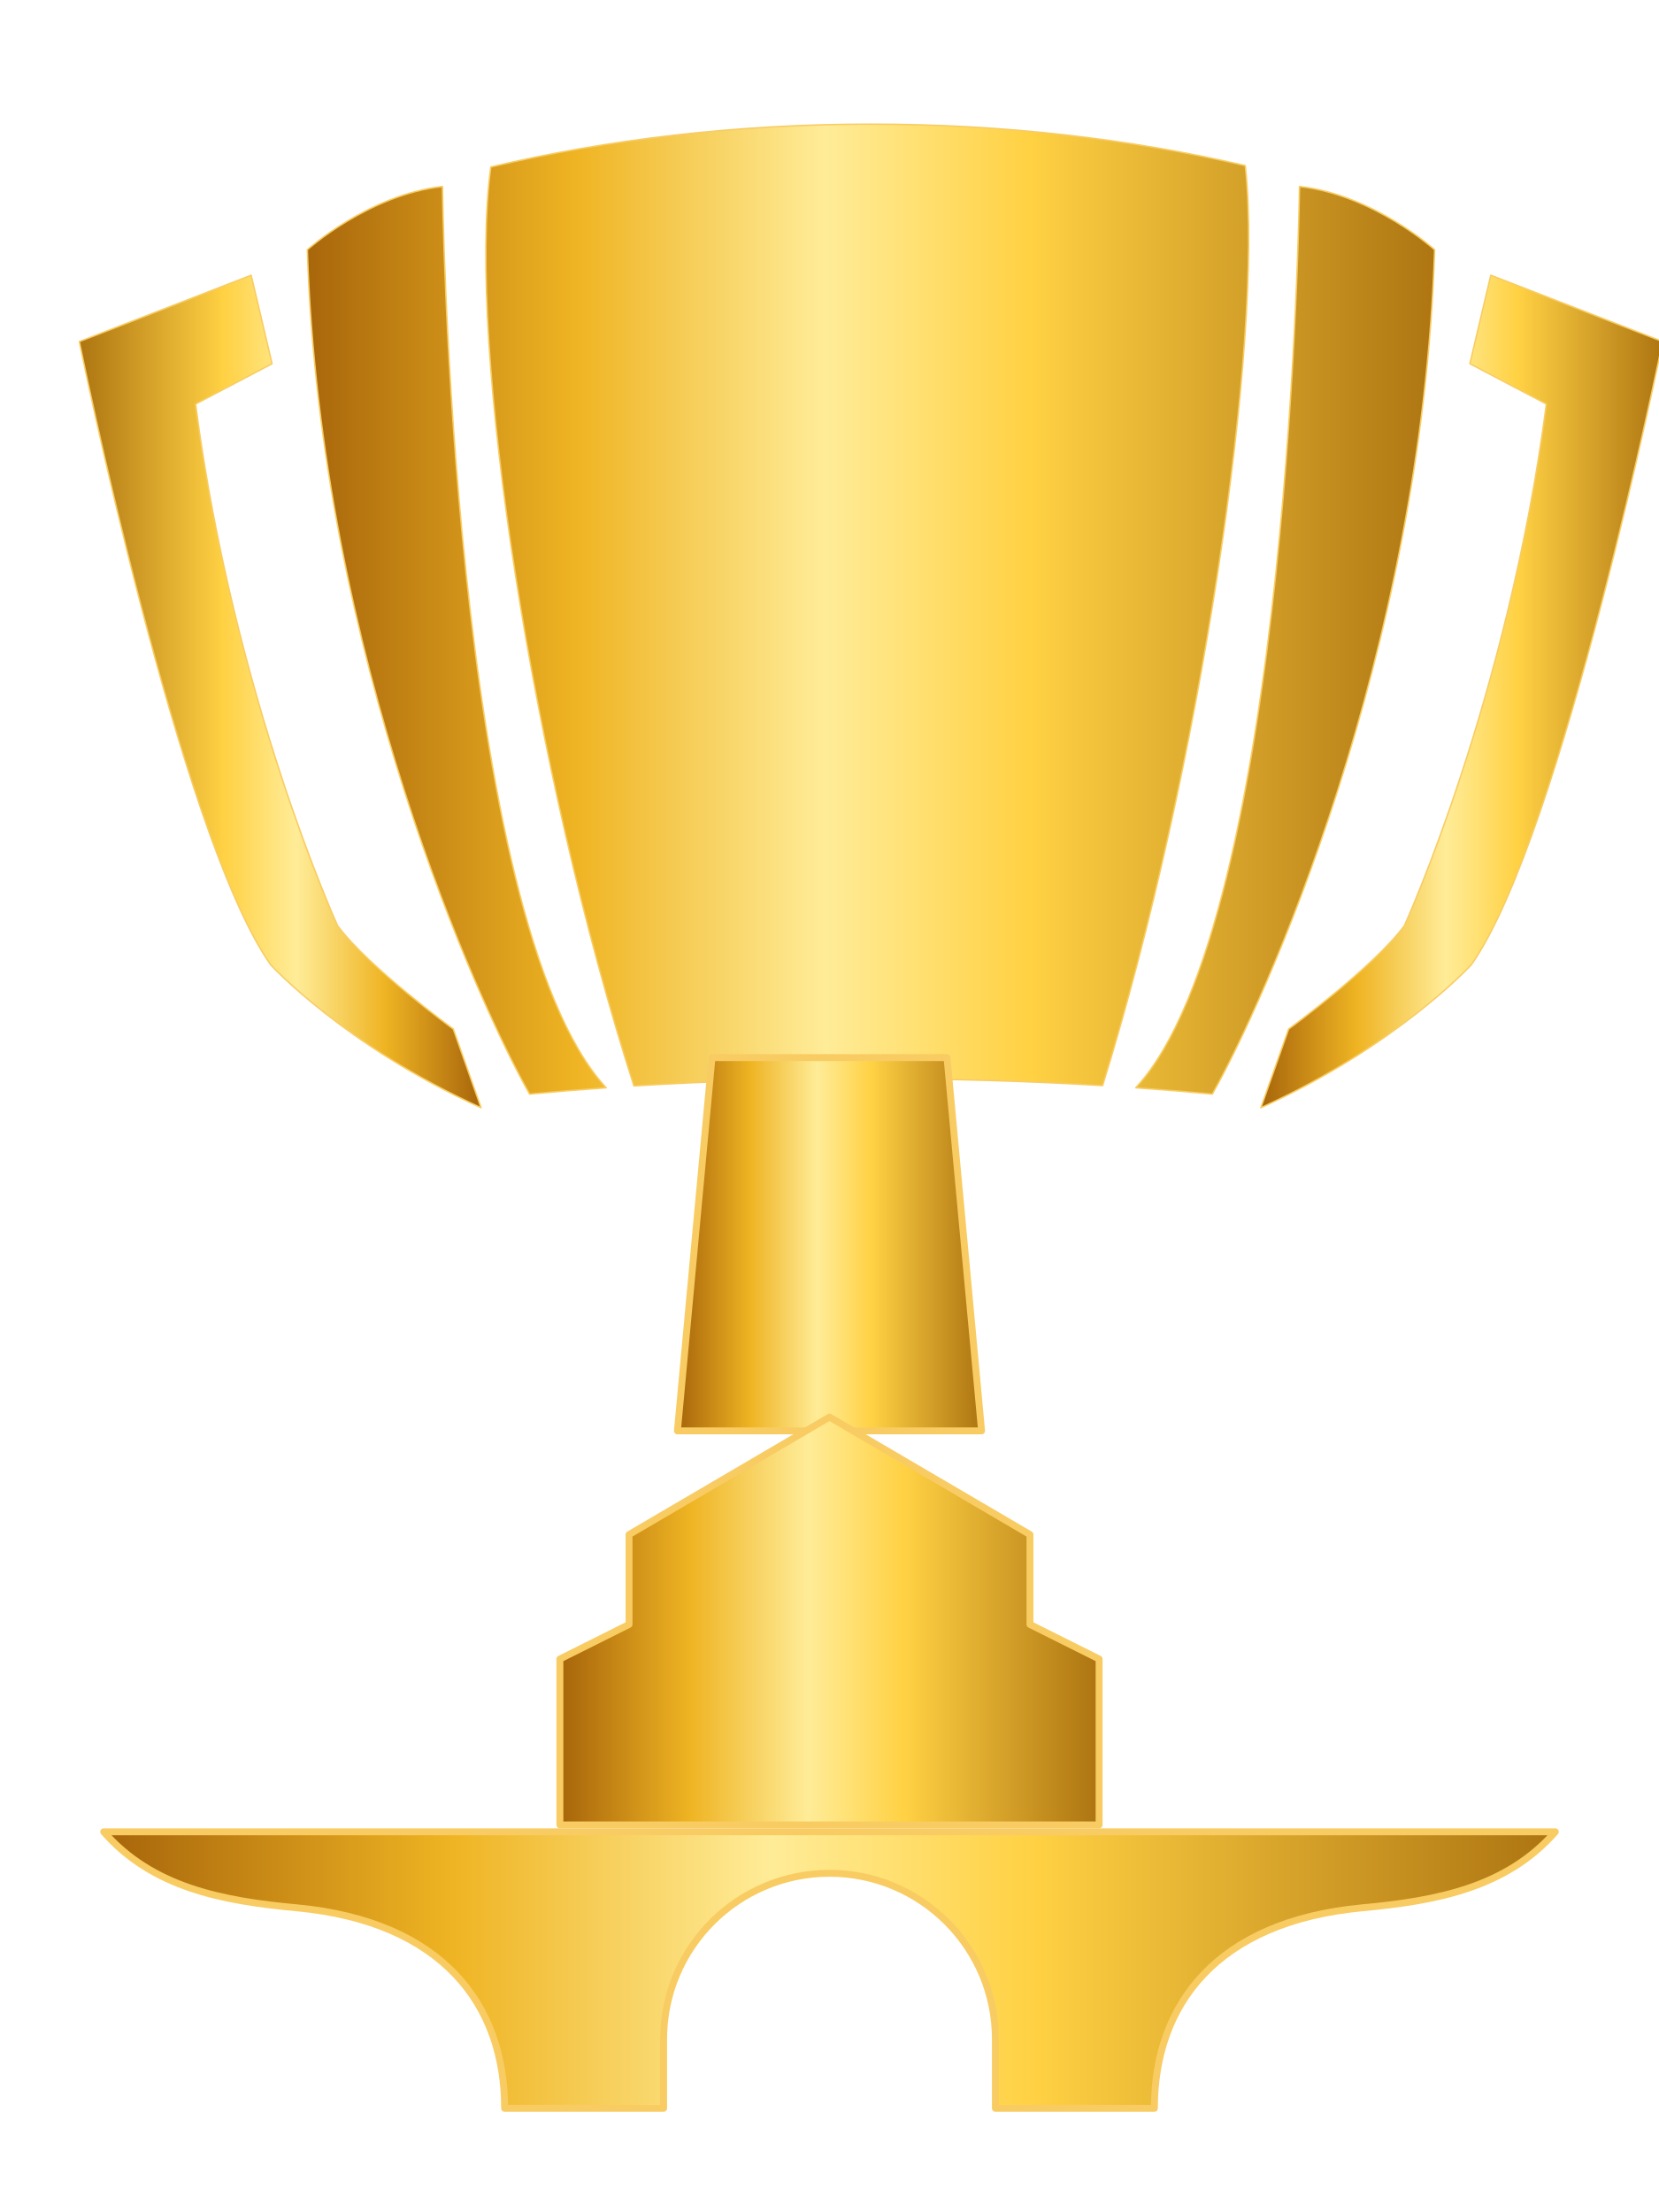
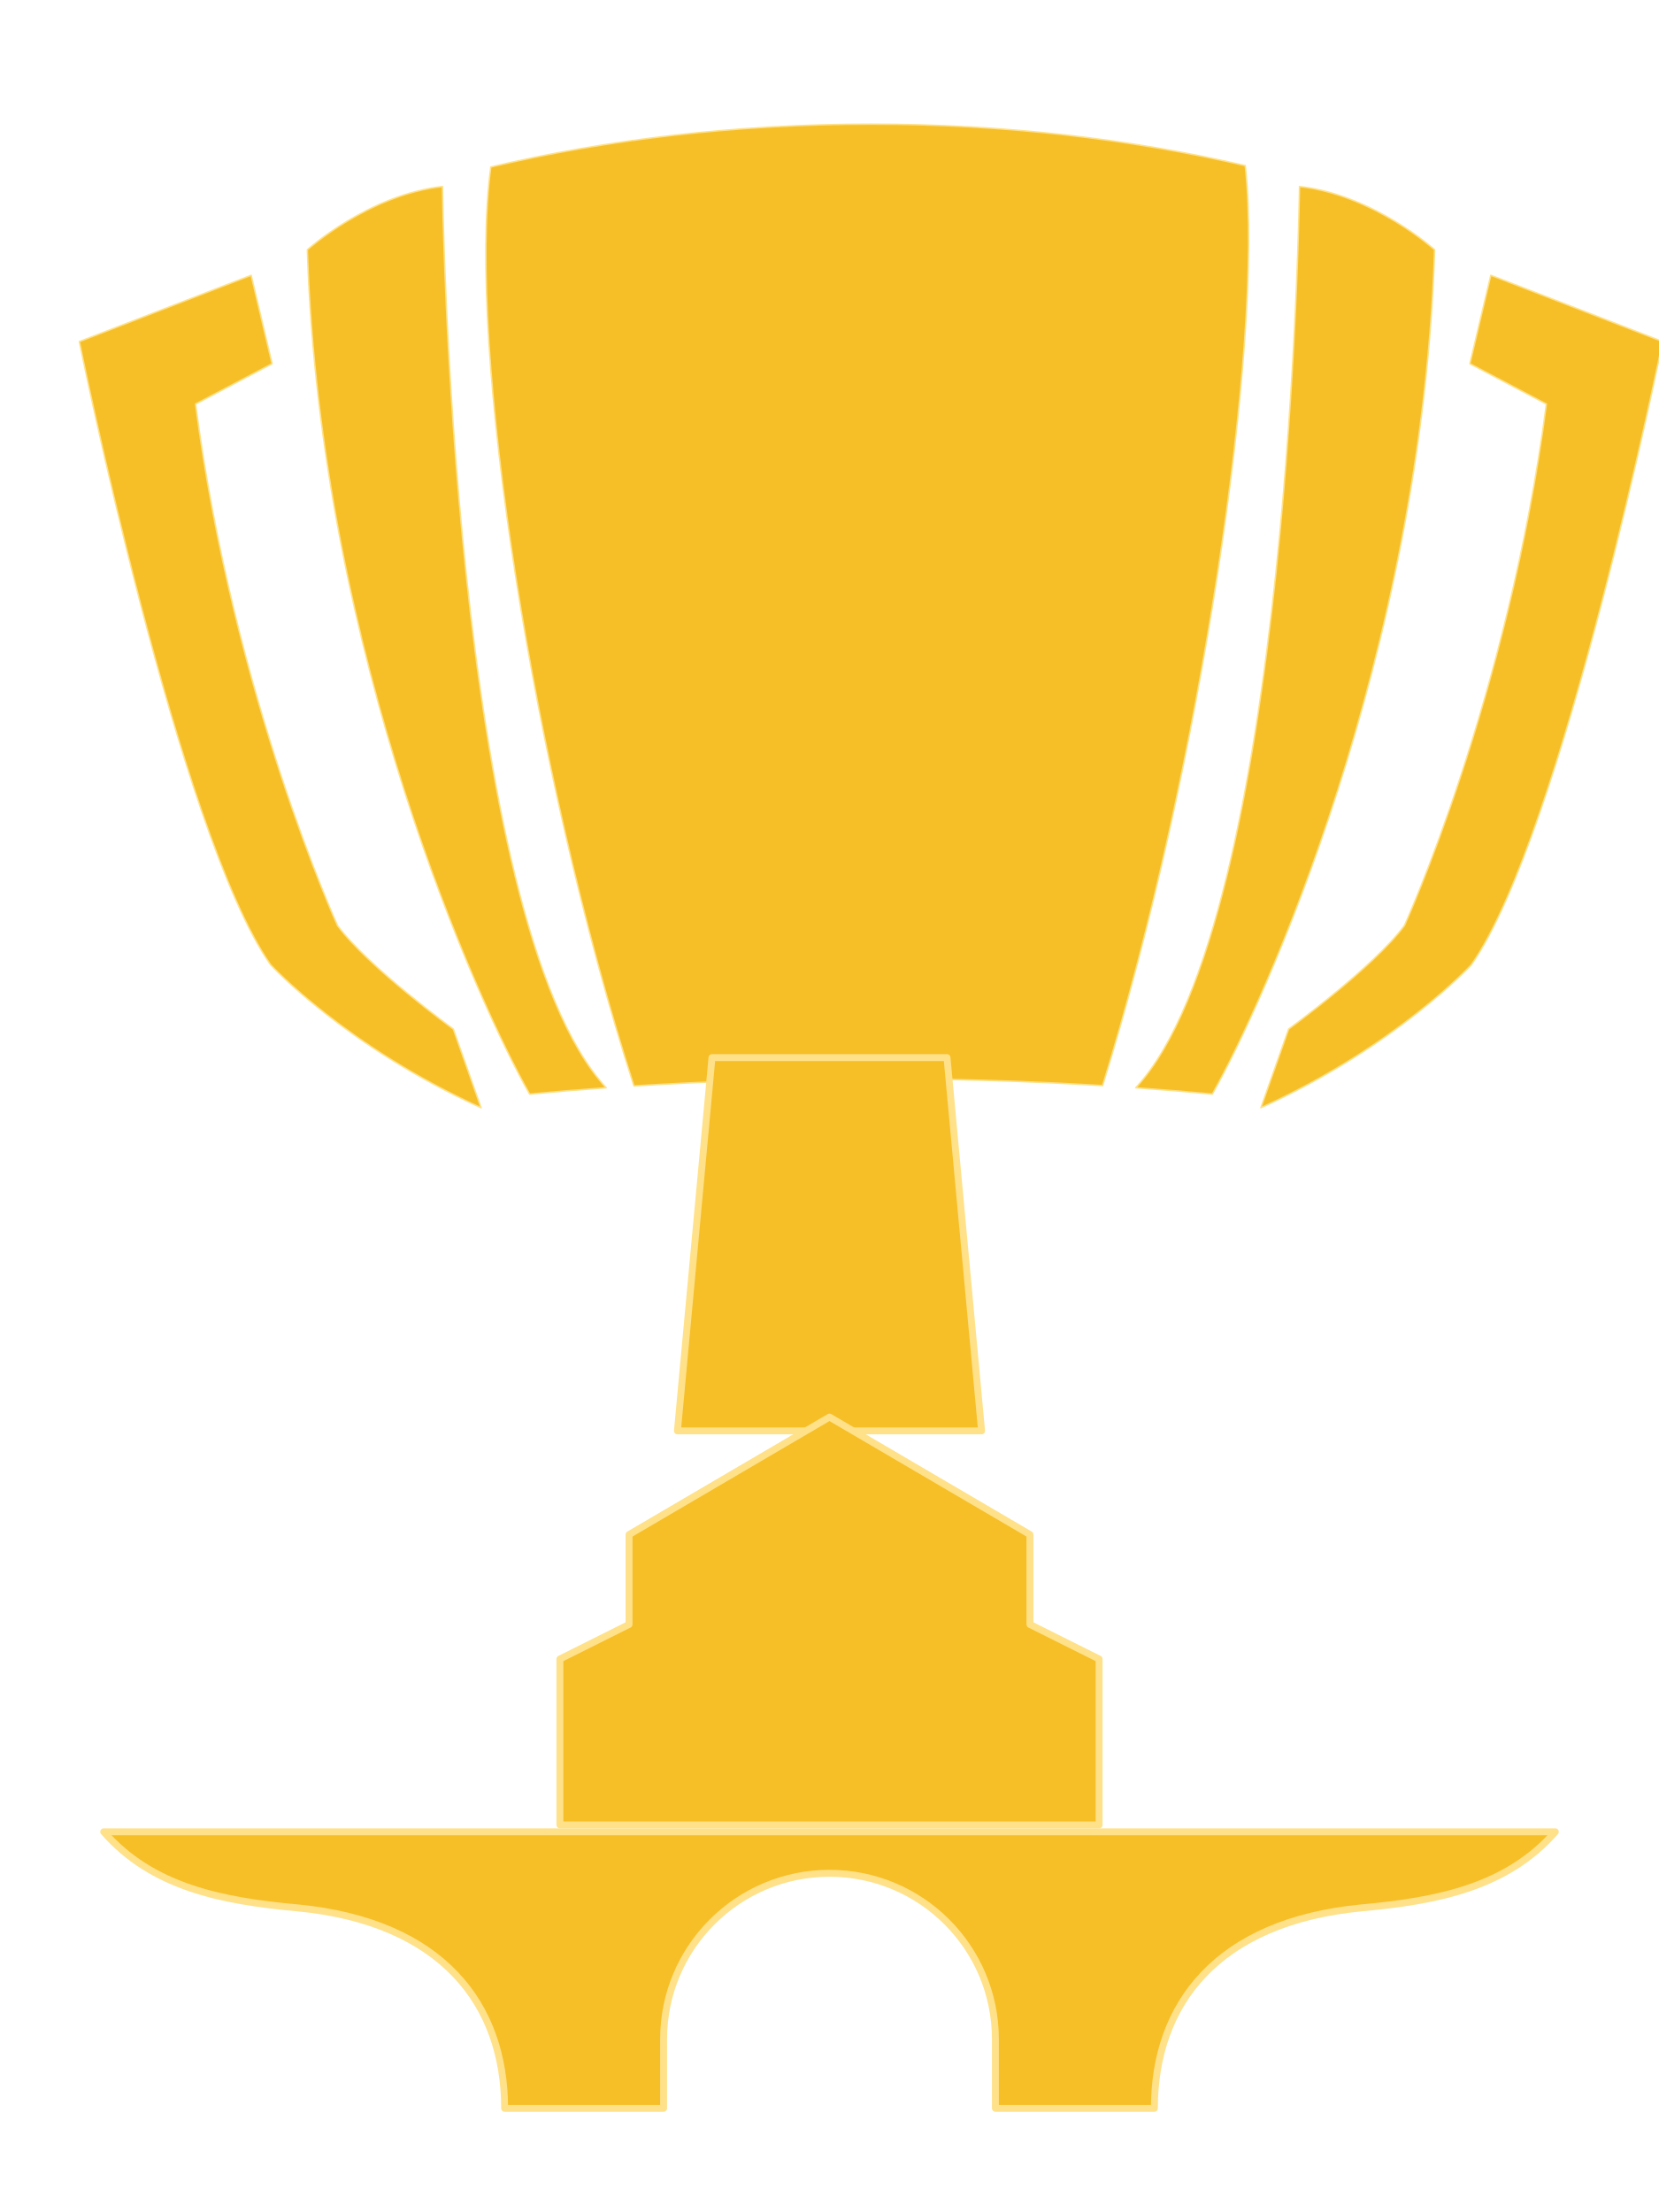
<svg xmlns="http://www.w3.org/2000/svg" viewBox="0 0 240 320">
-   <defs>
-     <linearGradient id="gold" x1="0" y1="0" x2="1" y2="0">
-       <stop stop-color="#a7650b" />
-       <stop offset=".24" stop-color="#efb423" />
-       <stop offset=".46" stop-color="#ffec98" />
-       <stop offset=".64" stop-color="#ffd143" />
-       <stop offset="1" stop-color="#ad7411" />
-     </linearGradient>
-   </defs>
-   <g fill="url(#gold)" stroke="#f8cc62" stroke-width="1" stroke-linejoin="round">
+   <g fill="#f6bf27" stroke="#ffe18a" stroke-width="1" stroke-linejoin="round">
    <g transform="translate(0 18) scale(.21) translate(-2400 -1180)">
      <path d="M3257.811,1208.373C3257.897,1209.084 3257.978,1209.799 3258.053,1210.516C3270.466,1329.205 3227.106,1624.114 3159.557,1842.129C3108.756,1839.033 3055.249,1837.378 3000,1837.378C2943.397,1837.378 2888.622,1839.115 2836.713,1842.36C2767.117,1625.686 2721.863,1332.633 2737.96,1210.516C2738.013,1210.119 2738.067,1209.722 2738.123,1209.326C2818.32,1190.343 2906.901,1179.808 3000,1179.808C3091.529,1179.808 3178.69,1189.991 3257.811,1208.373ZM3182.417,1843.633C3289.203,1728.28 3295.197,1222.758 3295.197,1222.758C3346.362,1228.514 3388.284,1266.329 3388.284,1266.329C3379.516,1545.662 3269.926,1786.722 3235.141,1847.973C3217.965,1846.351 3200.375,1844.901 3182.417,1843.633ZM2764.859,1847.973C2730.074,1786.722 2620.484,1545.662 2611.716,1266.329C2611.716,1266.329 2653.638,1228.514 2704.803,1222.758C2704.803,1222.758 2710.797,1728.28 2817.583,1843.633C2799.625,1844.901 2782.035,1846.351 2764.859,1847.973Z" />
      <g transform="translate(3.29583 0)">
        <path d="M3423.689,1283.903L3542.043,1329.583C3542.043,1329.583 3473.378,1668.921 3410.272,1758.903C3410.272,1758.903 3358.86,1814.865 3265.307,1857.389L3284.443,1803.17C3284.443,1803.17 3342.914,1760.646 3364.176,1731.942C3364.176,1731.942 3435.776,1574.809 3461.982,1372.612L3409.285,1344.83L3423.689,1283.903Z" />
        <g transform="matrix(-1 0 0 1 5993.408 0)">
          <path d="M3423.689,1283.903L3542.043,1329.583C3542.043,1329.583 3473.378,1668.921 3410.272,1758.903C3410.272,1758.903 3358.86,1814.865 3265.307,1857.389L3284.443,1803.17C3284.443,1803.17 3342.914,1760.646 3364.176,1731.942C3364.176,1731.942 3435.776,1574.809 3461.982,1372.612L3409.285,1344.83L3423.689,1283.903Z" />
        </g>
      </g>
    </g>
    <path d="M103 153h34l5 54H98Z" />
    <path d="M120 205l29 17v13l10 5v24H81v-24l10-5v-13Z" />
    <path d="M15 265h210c-7 8-17 10-28 11-21 2-30 14-30 29h-23v-10a24 24 0 0 0-48 0v10H73c0-15-9-27-30-29-11-1-21-3-28-11Z" />
  </g>
</svg>
